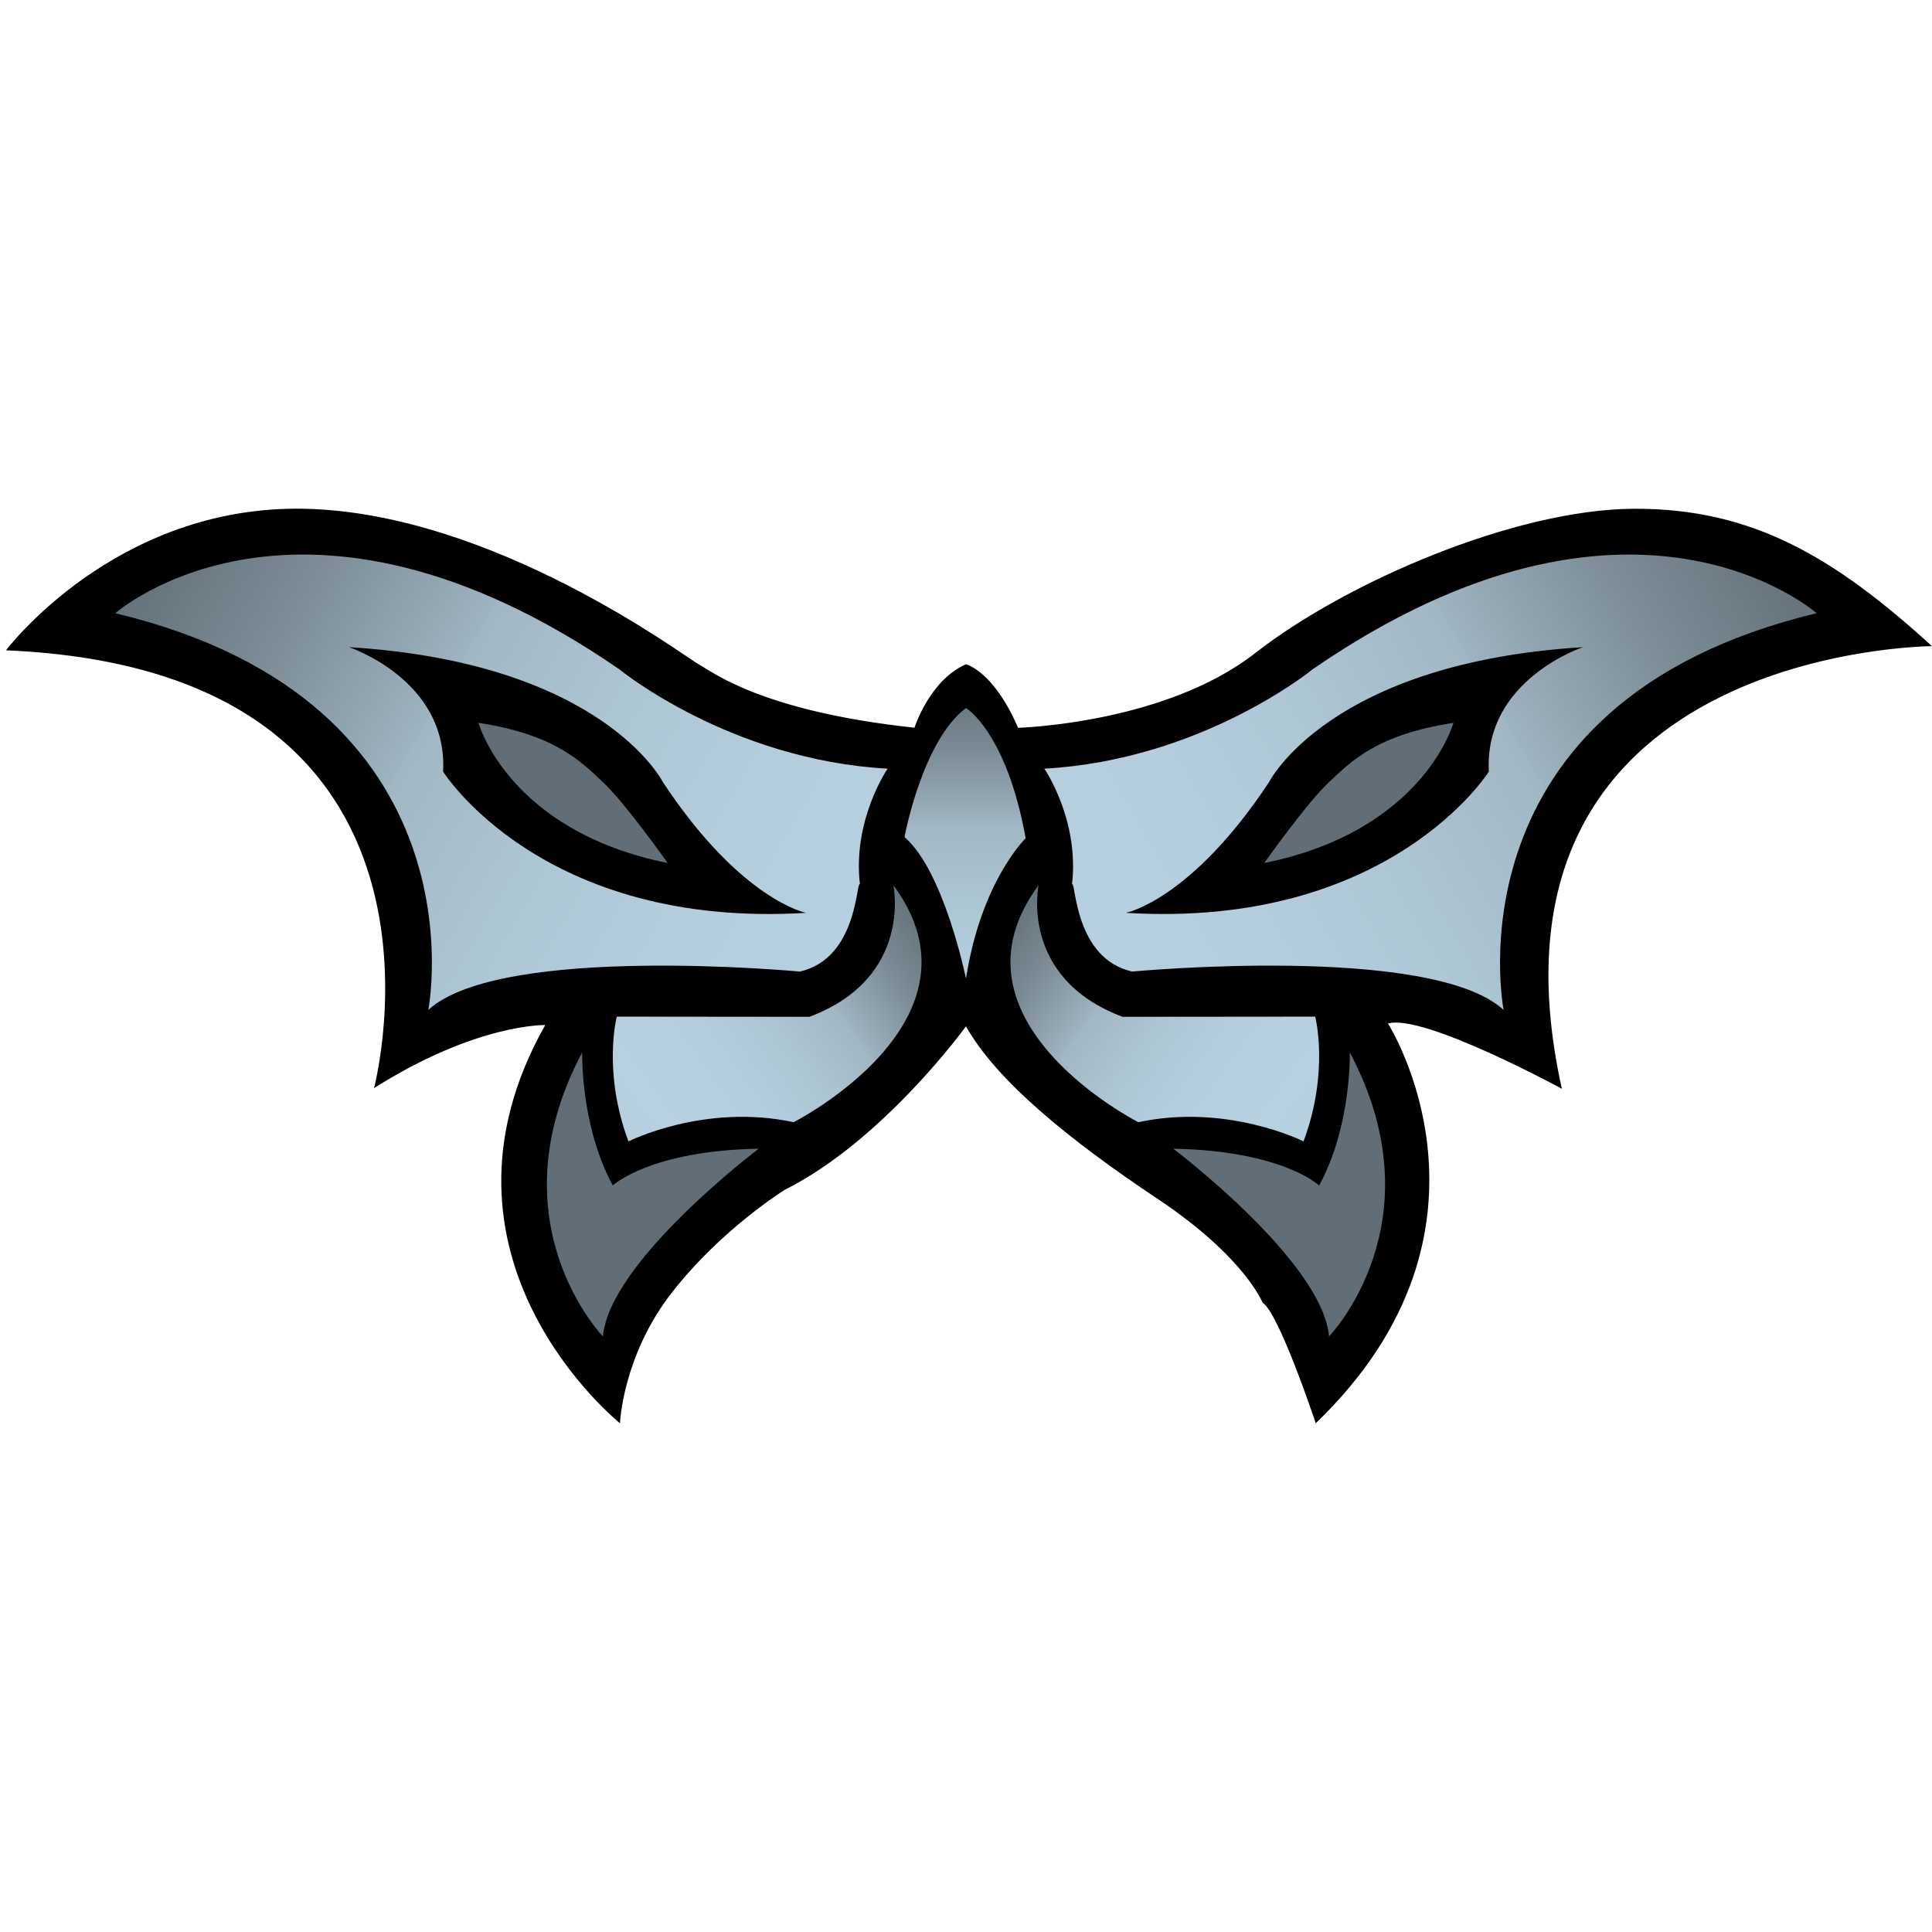
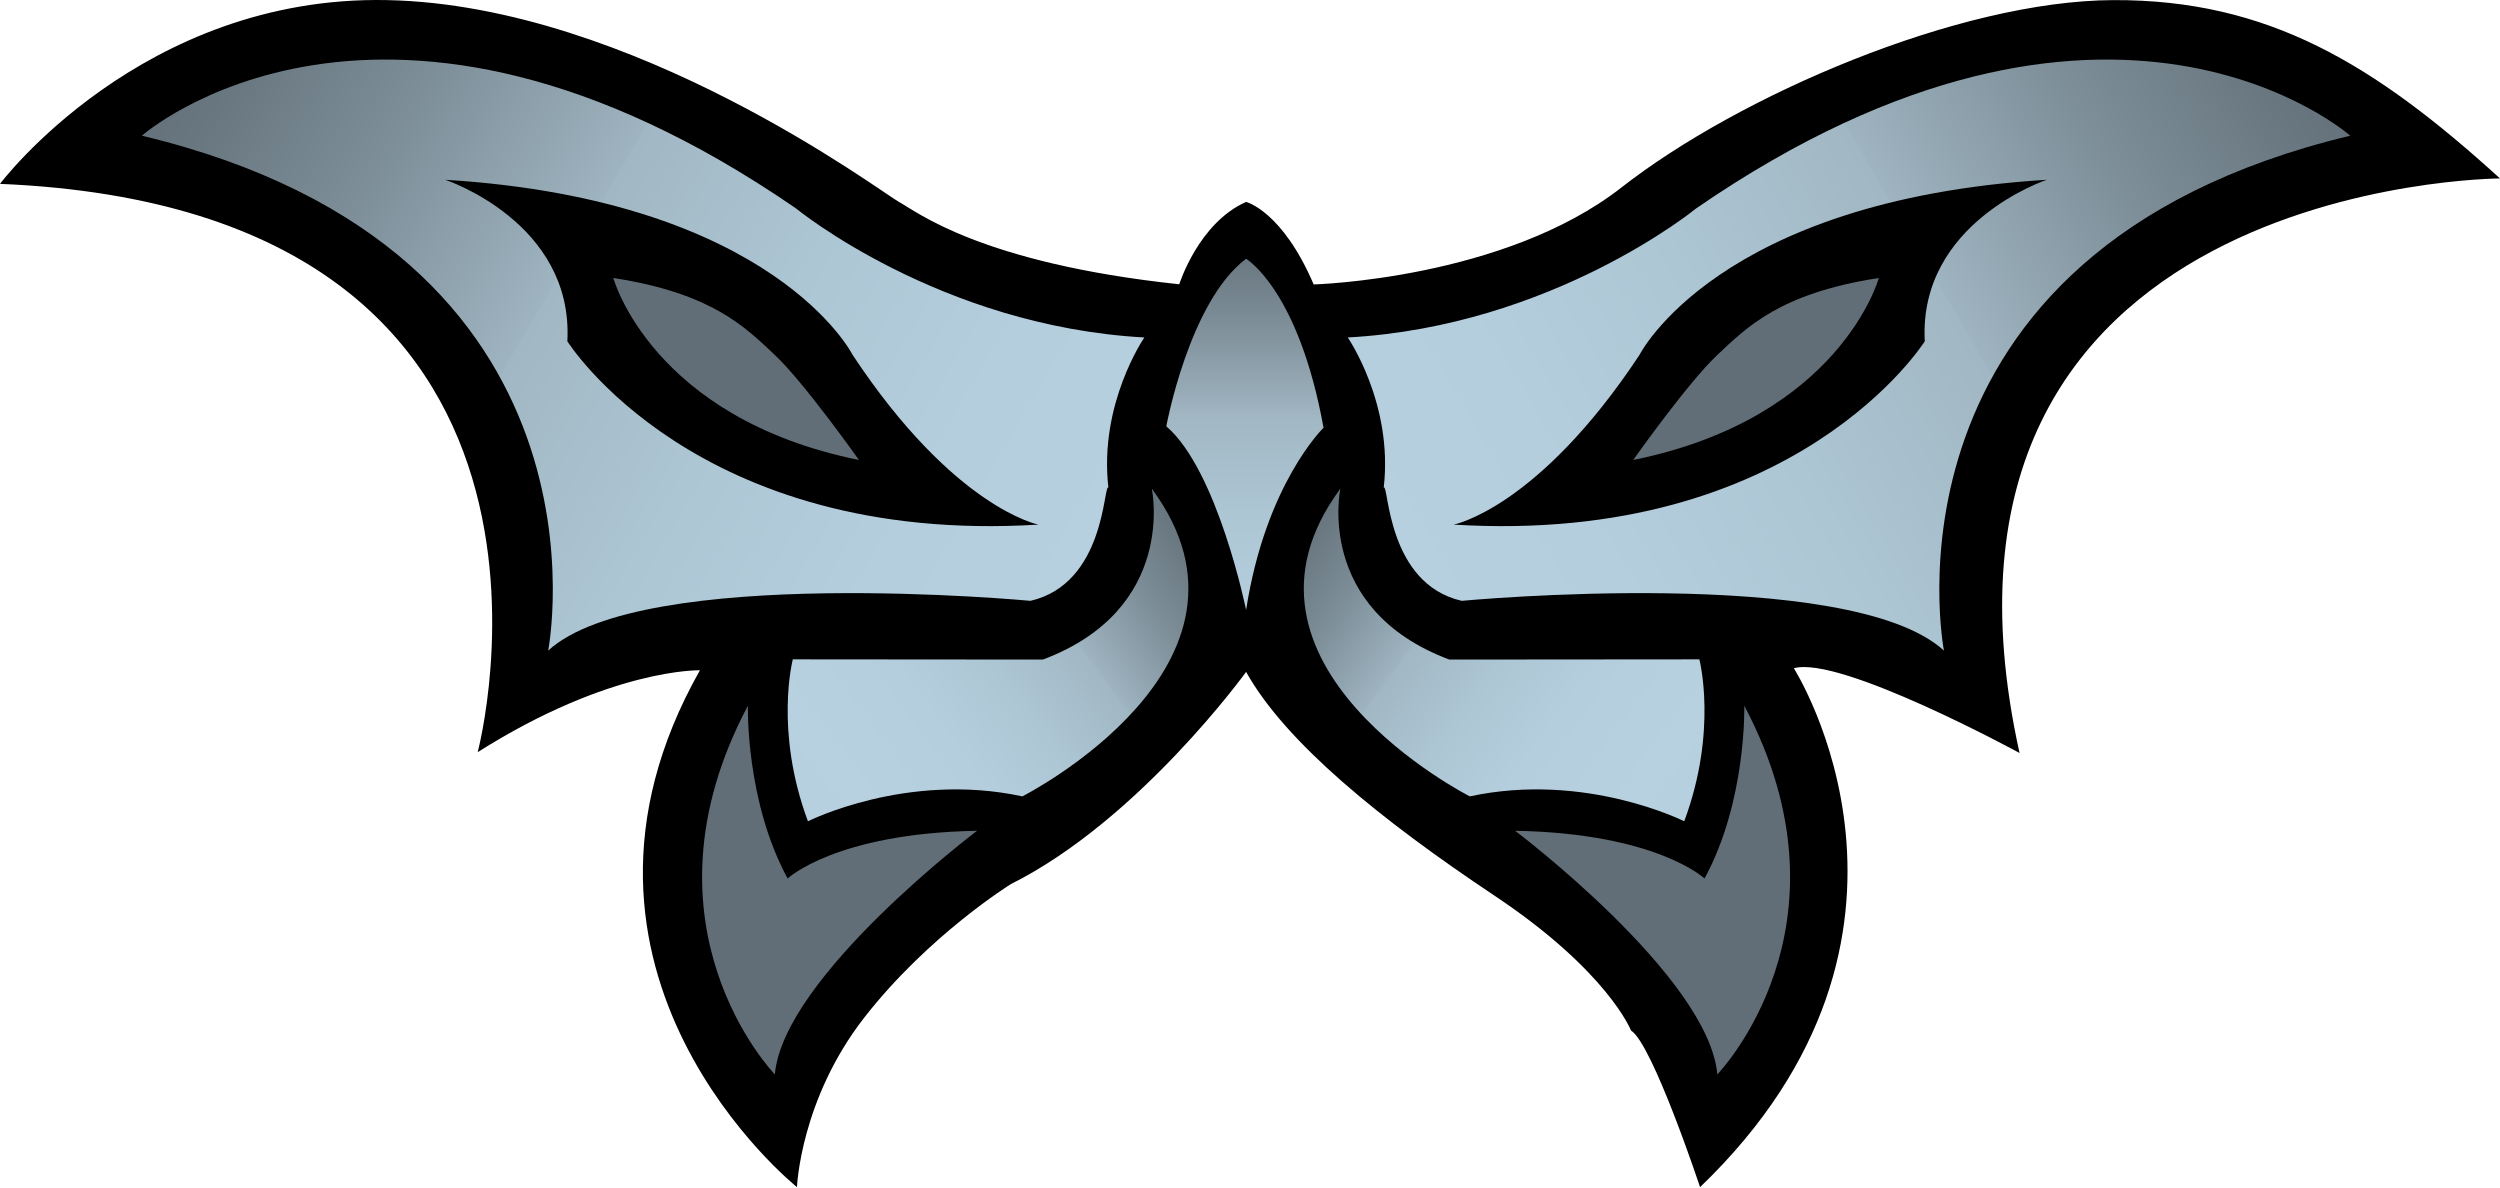
- <svg xmlns="http://www.w3.org/2000/svg" width="100%" height="100%" viewBox="0 0 1000 1000" version="1.1" xml:space="preserve" style="fill-rule:evenodd;clip-rule:evenodd;stroke-linejoin:round;stroke-miterlimit:2;">
-   <g transform="matrix(1,0,0,1,-1208,0)">
-     <g id="U" transform="matrix(1,0,0,1,-0.333333,0)">
-       <rect x="1208.33" y="0" width="1000" height="1000" style="fill:none;" />
-       <g transform="matrix(1,0,0,1,-2415.67,0)">
-         <path d="M3817.59,563.224C3817.59,563.224 3875.16,347.042 3627.11,336.609C3627.11,336.609 3683.64,261.257 3781.64,263.333C3879.64,265.41 3978.69,340.1 3985.58,343.808C3992.47,347.516 4017.89,368.175 4097.35,376.65C4097.35,376.65 4105,352.2 4124,343.808C4124,343.808 4138.37,347.341 4150.95,376.713C4150.95,376.713 4226.9,374.632 4273.68,338.047C4320.47,301.462 4408.03,263.589 4469.8,263.333C4531.58,263.078 4573.88,288.867 4624,334.449C4624,334.449 4381.86,335.373 4432.42,563.554C4432.42,563.554 4360.79,524.52 4342.42,529.768C4342.42,529.768 4409.98,635.783 4305.03,736.667C4305.03,736.667 4286.01,679.466 4277.48,674.219C4277.48,674.219 4268.3,650.604 4223.04,620.431C4177.78,590.257 4139.76,559.427 4124,531.221C4124,531.221 4081.35,590.257 4030.19,615.839C4030.19,615.839 3997.39,636.173 3971.81,668.971C3946.22,701.768 3944.91,736.667 3944.91,736.667C3944.91,736.667 3837.99,651.26 3906.21,530.565C3906.21,530.565 3870.66,529.632 3817.59,563.224Z" />
-       </g>
-       <g transform="matrix(1,0,0,1,-2416,0)">
-         <g transform="matrix(1,0,0,1,0.333333,0)">
-           <path d="M3845.7,522.713C3845.7,522.713 3876.81,363.626 3683.69,317.406C3683.69,317.406 3779.29,232.606 3944.54,346.419C3944.54,346.419 4001.77,393.359 4083.43,397.86C4083.43,397.86 4065.23,424.223 4069.08,457.66C4067.05,456.439 4067.84,496.018 4038,502.876C4038,502.876 3883.38,488.28 3845.7,522.713ZM3804.64,334.974C3804.64,334.974 3855.88,351.885 3853.34,399.372C3853.34,399.372 3904.38,480.875 4041.21,472.483C4041.21,472.483 4007.64,466.07 3967.14,404.876C3967.14,404.876 3936.22,343.05 3804.64,334.974Z" style="fill:url(#_Linear1);" />
-         </g>
-         <g transform="matrix(1,0,0,1,0.333333,0)">
-           <path d="M3871.67,374.142C3871.67,374.142 3886.89,429.959 3969.6,446.704C3969.6,446.704 3947.78,415.82 3936.11,404.876C3924.44,393.932 3911.25,380.231 3871.67,374.142Z" style="fill:url(#_Linear2);" />
-         </g>
-       </g>
-       <g transform="matrix(-1,0,0,1,5832.63,0)">
-         <g transform="matrix(1,0,0,1,0.333333,0)">
-           <path d="M3845.7,522.713C3845.7,522.713 3876.81,363.626 3683.69,317.406C3683.69,317.406 3779.29,232.606 3944.54,346.419C3944.54,346.419 4001.77,393.359 4083.43,397.86C4083.43,397.86 4065.23,424.223 4069.08,457.66C4067.05,456.439 4067.84,496.018 4038,502.876C4038,502.876 3883.38,488.28 3845.7,522.713ZM3804.64,334.974C3804.64,334.974 3855.88,351.885 3853.34,399.372C3853.34,399.372 3904.38,480.875 4041.21,472.483C4041.21,472.483 4007.64,466.07 3967.14,404.876C3967.14,404.876 3936.22,343.05 3804.64,334.974Z" style="fill:url(#_Linear3);" />
-         </g>
-         <g transform="matrix(1,0,0,1,0.333333,0)">
-           <path d="M3871.67,374.142C3871.67,374.142 3886.89,429.959 3969.6,446.704C3969.6,446.704 3947.78,415.82 3936.11,404.876C3924.44,393.932 3911.25,380.231 3871.67,374.142Z" style="fill:rgb(98,110,119);" />
-         </g>
-       </g>
-       <g transform="matrix(1,0,0,1,-2415.67,0)">
-         <path d="M4092.18,433.282C4092.18,433.282 4101.32,383.47 4124,366.475C4124,366.475 4144.92,378.782 4154.88,433.868C4154.88,433.868 4131.8,456.136 4124,506.534C4124,506.534 4112.69,450.862 4092.18,433.282Z" style="fill:url(#_Linear4);" />
-       </g>
-       <g transform="matrix(1,0,0,1,-2415.67,0)">
-         <path d="M3943.25,526.212C3943.25,526.212 3935.8,554.595 3949.28,590.783C3949.28,590.783 3988.66,570.915 4034.78,580.849C4034.78,580.849 4138.36,528.332 4086.4,458.162C4086.4,458.162 4096.73,506.114 4042.97,526.298L3943.25,526.212Z" style="fill:url(#_Linear5);" />
-       </g>
-       <g transform="matrix(-1,0,0,1,5832.32,0)">
-         <path d="M3943.25,526.212C3943.25,526.212 3935.8,554.595 3949.28,590.783C3949.28,590.783 3988.66,570.915 4034.78,580.849C4034.78,580.849 4138.36,528.332 4086.4,458.162C4086.4,458.162 4096.73,506.114 4042.97,526.298L3943.25,526.212Z" style="fill:url(#_Linear6);" />
-       </g>
-       <g transform="matrix(1,0,0,1,-2415.67,0)">
-         <path d="M3936.08,691.718C3936.08,691.718 3878.72,632.692 3925.33,544.712C3925.33,544.712 3924.34,582.674 3941.19,613.599C3941.19,613.599 3960.27,595.57 4016.71,594.575C4016.71,594.575 3939.5,652.797 3936.08,691.718Z" style="fill:rgb(98,110,119);" />
-       </g>
-       <g transform="matrix(-1,0,0,1,5832.32,0)">
-         <path d="M3936.08,691.718C3936.08,691.718 3878.72,632.692 3925.33,544.712C3925.33,544.712 3924.34,582.674 3941.19,613.599C3941.19,613.599 3960.27,595.57 4016.71,594.575C4016.71,594.575 3939.5,652.797 3936.08,691.718Z" style="fill:rgb(98,110,119);" />
-       </g>
+ <svg xmlns="http://www.w3.org/2000/svg" xmlns:xlink="http://www.w3.org/1999/xlink" id="Layer_2" width="610.097" height="289.706" viewBox="0 0 610.097 289.706">
+   <defs>
+     <style>.cls-1{fill:url(#linear-gradient-3);}.cls-1,.cls-2,.cls-3,.cls-4,.cls-5,.cls-6,.cls-7,.cls-8{fill-rule:evenodd;}.cls-2{fill:url(#linear-gradient-5);}.cls-3{fill:url(#linear-gradient-2);}.cls-4{fill:#626e77;}.cls-5{fill:url(#linear-gradient-6);}.cls-6{fill:url(#linear-gradient-4);}.cls-8{fill:url(#linear-gradient);}</style>
+     <linearGradient id="linear-gradient" x1="-1.901" y1="540.826" x2="-.901" y2="540.826" gradientTransform="translate(-151293.158 272902.307) rotate(29.21101) scale(576.9469 -576.9469)" gradientUnits="userSpaceOnUse">
+       <stop offset="0" stop-color="#626e77" />
+       <stop offset=".04" stop-color="#697780" />
+       <stop offset=".11" stop-color="#7d8e98" />
+       <stop offset=".2" stop-color="#9eb4c0" />
+       <stop offset=".2" stop-color="#a1b7c3" />
+       <stop offset=".29" stop-color="#adc6d4" />
+       <stop offset=".38" stop-color="#b5cede" />
+       <stop offset=".5" stop-color="#b7d1e1" />
+       <stop offset=".62" stop-color="#b5cede" />
+       <stop offset=".71" stop-color="#adc6d4" />
+       <stop offset=".8" stop-color="#a1b7c3" />
+       <stop offset=".8" stop-color="#a0b6c2" />
+       <stop offset=".85" stop-color="#8b9da8" />
+       <stop offset=".91" stop-color="#74838d" />
+       <stop offset=".96" stop-color="#67747d" />
+       <stop offset="1" stop-color="#626e77" />
+     </linearGradient>
+     <linearGradient id="linear-gradient-2" x1="-1.901" y1="540.866" x2="-.901" y2="540.866" gradientTransform="translate(263.6358 24108.592) scale(59.93475 -44.40758)" gradientUnits="userSpaceOnUse">
+       <stop offset="0" stop-color="#626e77" />
+       <stop offset="1" stop-color="#626e77" />
+     </linearGradient>
+     <linearGradient id="linear-gradient-3" gradientTransform="translate(151901.333 272902.307) rotate(150.789) scale(576.9469)" xlink:href="#linear-gradient" />
+     <linearGradient id="linear-gradient-4" y1="540.87" y2="540.87" gradientTransform="translate(145627.482 473.9855) rotate(-89.73596) scale(268.6855 -268.6855)" xlink:href="#linear-gradient" />
+     <linearGradient id="linear-gradient-5" y1="540.909" y2="540.909" gradientTransform="translate(-69153.362 -95783.418) rotate(144.2934) scale(218.9131 -218.9131)" xlink:href="#linear-gradient" />
+     <linearGradient id="linear-gradient-6" y1="540.909" y2="540.909" gradientTransform="translate(69761.549 -95783.418) rotate(35.70664) scale(218.9131)" xlink:href="#linear-gradient" />
+   </defs>
+   <g id="Layer_1-2">
+     <g id="U">
+       <path class="cls-7" d="M116.574,183.559S151.806,51.256,0,44.871C0,44.871,34.596-1.245,94.572.026c59.976,1.271,120.595,46.981,124.811,49.251,4.217,2.269,19.774,14.913,68.403,20.099,0,0,4.682-14.963,16.31-20.099,0,0,8.795,2.162,16.494,20.138,0,0,46.481-1.274,75.111-23.664C424.336,23.361,477.923.182,515.726.026c37.81-.156,63.697,15.627,94.371,43.523,0,0-148.19.565-117.247,140.212,0,0-43.837-23.889-55.08-20.677,0,0,41.347,64.881-22.883,126.622,0,0-11.64-35.007-16.86-38.218,0,0-5.618-14.452-33.317-32.918-27.699-18.466-50.968-37.334-60.612-54.597,0,0-26.102,36.13-57.412,51.786,0,0-20.074,12.444-35.728,32.517-15.661,20.072-16.463,41.43-16.463,41.43,0,0-65.435-52.269-23.684-126.134,0,0-21.757-.571-54.235,19.987Z" />
+       <path class="cls-8" d="M133.779,158.766s19.039-97.361-99.15-125.648c0,0,58.507-51.898,159.64,17.756,0,0,35.025,28.727,85.001,31.482,0,0-11.138,16.134-8.782,36.598-1.242-.747-.759,23.475-19.021,27.672,0,0-94.628-8.933-117.688,12.14ZM108.65,43.87s31.359,10.35,29.805,39.412c0,0,31.236,49.88,114.976,44.744,0,0-20.545-3.925-45.331-41.375,0,0-18.923-37.838-99.45-42.78Z" />
+       <path class="cls-3" d="M149.673,67.841s9.315,34.16,59.933,44.408c0,0-13.354-18.901-20.496-25.599-7.142-6.698-15.214-15.083-39.437-18.809Z" />
+       <path class="cls-1" d="M474.396,158.766s-19.039-97.361,99.15-125.648c0,0-58.507-51.898-159.64,17.756,0,0-35.025,28.727-85.001,31.482,0,0,11.138,16.134,8.782,36.598,1.242-.747.759,23.475,19.021,27.672,0,0,94.628-8.933,117.688,12.14ZM499.524,43.87s-31.359,10.35-29.805,39.412c0,0-31.236,49.88-114.976,44.744,0,0,20.545-3.925,45.331-41.375,0,0,18.923-37.838,99.45-42.78Z" />
+       <path class="cls-4" d="M458.502,67.841s-9.315,34.16-59.933,44.408c0,0,13.354-18.901,20.496-25.599,7.142-6.698,15.214-15.083,39.437-18.809Z" />
+       <path class="cls-6" d="M284.623,104.035s5.594-30.485,19.474-40.886c0,0,12.803,7.532,18.898,41.245,0,0-14.125,13.628-18.898,44.472,0,0-6.922-34.071-19.474-44.83Z" />
+       <path class="cls-2" d="M193.478,160.908s-4.559,17.37,3.69,39.517c0,0,24.1-12.159,52.326-6.08,0,0,63.391-32.14,31.591-75.084,0,0,6.322,29.347-26.579,41.699l-61.029-.053Z" />
+       <path class="cls-5" d="M414.709,160.908s4.559,17.37-3.69,39.517c0,0-24.1-12.159-52.326-6.08,0,0-63.391-32.14-31.591-75.084,0,0-6.322,29.347,26.579,41.699l61.029-.053Z" />
+       <path class="cls-4" d="M189.09,262.197s-35.104-36.124-6.579-89.968c0,0-.606,23.233,9.706,42.159,0,0,11.677-11.034,46.218-11.643,0,0-47.252,35.632-49.345,59.452Z" />
+       <path class="cls-4" d="M419.097,262.197s35.104-36.124,6.579-89.968c0,0,.606,23.233-9.706,42.159,0,0-11.677-11.034-46.218-11.643,0,0,47.252,35.632,49.345,59.452Z" />
    </g>
  </g>
-   <defs>
-     <linearGradient id="_Linear1" x1="0" y1="0" x2="1" y2="0" gradientUnits="userSpaceOnUse" gradientTransform="matrix(822.836,460.075,-460.075,822.836,3690.4,263.291)">
-       <stop offset="0" style="stop-color:rgb(98,110,119);stop-opacity:1" />
-       <stop offset="0.04" style="stop-color:rgb(105,119,128);stop-opacity:1" />
-       <stop offset="0.11" style="stop-color:rgb(125,142,152);stop-opacity:1" />
-       <stop offset="0.2" style="stop-color:rgb(158,180,192);stop-opacity:1" />
-       <stop offset="0.2" style="stop-color:rgb(161,183,195);stop-opacity:1" />
-       <stop offset="0.29" style="stop-color:rgb(173,198,212);stop-opacity:1" />
-       <stop offset="0.38" style="stop-color:rgb(181,206,222);stop-opacity:1" />
-       <stop offset="0.5" style="stop-color:rgb(183,209,225);stop-opacity:1" />
-       <stop offset="0.62" style="stop-color:rgb(181,206,222);stop-opacity:1" />
-       <stop offset="0.71" style="stop-color:rgb(173,198,212);stop-opacity:1" />
-       <stop offset="0.8" style="stop-color:rgb(161,183,195);stop-opacity:1" />
-       <stop offset="0.8" style="stop-color:rgb(160,182,194);stop-opacity:1" />
-       <stop offset="0.85" style="stop-color:rgb(139,157,168);stop-opacity:1" />
-       <stop offset="0.91" style="stop-color:rgb(116,131,141);stop-opacity:1" />
-       <stop offset="0.96" style="stop-color:rgb(103,116,125);stop-opacity:1" />
-       <stop offset="1" style="stop-color:rgb(98,110,119);stop-opacity:1" />
-     </linearGradient>
-     <linearGradient id="_Linear2" x1="0" y1="0" x2="1" y2="0" gradientUnits="userSpaceOnUse" gradientTransform="matrix(97.9326,0,0,72.5614,3871.67,410.423)">
-       <stop offset="0" style="stop-color:rgb(98,110,119);stop-opacity:1" />
-       <stop offset="1" style="stop-color:rgb(98,110,119);stop-opacity:1" />
-     </linearGradient>
-     <linearGradient id="_Linear3" x1="0" y1="0" x2="1" y2="0" gradientUnits="userSpaceOnUse" gradientTransform="matrix(822.836,460.075,-460.075,822.836,3690.4,263.291)">
-       <stop offset="0" style="stop-color:rgb(98,110,119);stop-opacity:1" />
-       <stop offset="0.04" style="stop-color:rgb(105,119,128);stop-opacity:1" />
-       <stop offset="0.11" style="stop-color:rgb(125,142,152);stop-opacity:1" />
-       <stop offset="0.2" style="stop-color:rgb(158,180,192);stop-opacity:1" />
-       <stop offset="0.2" style="stop-color:rgb(161,183,195);stop-opacity:1" />
-       <stop offset="0.29" style="stop-color:rgb(173,198,212);stop-opacity:1" />
-       <stop offset="0.38" style="stop-color:rgb(181,206,222);stop-opacity:1" />
-       <stop offset="0.5" style="stop-color:rgb(183,209,225);stop-opacity:1" />
-       <stop offset="0.62" style="stop-color:rgb(181,206,222);stop-opacity:1" />
-       <stop offset="0.71" style="stop-color:rgb(173,198,212);stop-opacity:1" />
-       <stop offset="0.8" style="stop-color:rgb(161,183,195);stop-opacity:1" />
-       <stop offset="0.8" style="stop-color:rgb(160,182,194);stop-opacity:1" />
-       <stop offset="0.85" style="stop-color:rgb(139,157,168);stop-opacity:1" />
-       <stop offset="0.91" style="stop-color:rgb(116,131,141);stop-opacity:1" />
-       <stop offset="0.96" style="stop-color:rgb(103,116,125);stop-opacity:1" />
-       <stop offset="1" style="stop-color:rgb(98,110,119);stop-opacity:1" />
-     </linearGradient>
-     <linearGradient id="_Linear4" x1="0" y1="0" x2="1" y2="0" gradientUnits="userSpaceOnUse" gradientTransform="matrix(2.02322,-439.024,439.024,2.02322,4123.53,778.269)">
-       <stop offset="0" style="stop-color:rgb(98,110,119);stop-opacity:1" />
-       <stop offset="0.04" style="stop-color:rgb(105,119,128);stop-opacity:1" />
-       <stop offset="0.11" style="stop-color:rgb(125,142,152);stop-opacity:1" />
-       <stop offset="0.2" style="stop-color:rgb(158,180,192);stop-opacity:1" />
-       <stop offset="0.2" style="stop-color:rgb(161,183,195);stop-opacity:1" />
-       <stop offset="0.29" style="stop-color:rgb(173,198,212);stop-opacity:1" />
-       <stop offset="0.38" style="stop-color:rgb(181,206,222);stop-opacity:1" />
-       <stop offset="0.5" style="stop-color:rgb(183,209,225);stop-opacity:1" />
-       <stop offset="0.62" style="stop-color:rgb(181,206,222);stop-opacity:1" />
-       <stop offset="0.71" style="stop-color:rgb(173,198,212);stop-opacity:1" />
-       <stop offset="0.8" style="stop-color:rgb(161,183,195);stop-opacity:1" />
-       <stop offset="0.8" style="stop-color:rgb(160,182,194);stop-opacity:1" />
-       <stop offset="0.85" style="stop-color:rgb(139,157,168);stop-opacity:1" />
-       <stop offset="0.91" style="stop-color:rgb(116,131,141);stop-opacity:1" />
-       <stop offset="0.96" style="stop-color:rgb(103,116,125);stop-opacity:1" />
-       <stop offset="1" style="stop-color:rgb(98,110,119);stop-opacity:1" />
-     </linearGradient>
-     <linearGradient id="_Linear5" x1="0" y1="0" x2="1" y2="0" gradientUnits="userSpaceOnUse" gradientTransform="matrix(-290.459,208.767,-208.767,-290.459,4098.68,456.874)">
-       <stop offset="0" style="stop-color:rgb(98,110,119);stop-opacity:1" />
-       <stop offset="0.04" style="stop-color:rgb(105,119,128);stop-opacity:1" />
-       <stop offset="0.11" style="stop-color:rgb(125,142,152);stop-opacity:1" />
-       <stop offset="0.2" style="stop-color:rgb(158,180,192);stop-opacity:1" />
-       <stop offset="0.2" style="stop-color:rgb(161,183,195);stop-opacity:1" />
-       <stop offset="0.29" style="stop-color:rgb(173,198,212);stop-opacity:1" />
-       <stop offset="0.38" style="stop-color:rgb(181,206,222);stop-opacity:1" />
-       <stop offset="0.5" style="stop-color:rgb(183,209,225);stop-opacity:1" />
-       <stop offset="0.62" style="stop-color:rgb(181,206,222);stop-opacity:1" />
-       <stop offset="0.71" style="stop-color:rgb(173,198,212);stop-opacity:1" />
-       <stop offset="0.8" style="stop-color:rgb(161,183,195);stop-opacity:1" />
-       <stop offset="0.8" style="stop-color:rgb(160,182,194);stop-opacity:1" />
-       <stop offset="0.85" style="stop-color:rgb(139,157,168);stop-opacity:1" />
-       <stop offset="0.91" style="stop-color:rgb(116,131,141);stop-opacity:1" />
-       <stop offset="0.96" style="stop-color:rgb(103,116,125);stop-opacity:1" />
-       <stop offset="1" style="stop-color:rgb(98,110,119);stop-opacity:1" />
-     </linearGradient>
-     <linearGradient id="_Linear6" x1="0" y1="0" x2="1" y2="0" gradientUnits="userSpaceOnUse" gradientTransform="matrix(-290.459,208.767,-208.767,-290.459,4098.68,456.874)">
-       <stop offset="0" style="stop-color:rgb(98,110,119);stop-opacity:1" />
-       <stop offset="0.04" style="stop-color:rgb(105,119,128);stop-opacity:1" />
-       <stop offset="0.11" style="stop-color:rgb(125,142,152);stop-opacity:1" />
-       <stop offset="0.2" style="stop-color:rgb(158,180,192);stop-opacity:1" />
-       <stop offset="0.2" style="stop-color:rgb(161,183,195);stop-opacity:1" />
-       <stop offset="0.29" style="stop-color:rgb(173,198,212);stop-opacity:1" />
-       <stop offset="0.38" style="stop-color:rgb(181,206,222);stop-opacity:1" />
-       <stop offset="0.5" style="stop-color:rgb(183,209,225);stop-opacity:1" />
-       <stop offset="0.62" style="stop-color:rgb(181,206,222);stop-opacity:1" />
-       <stop offset="0.71" style="stop-color:rgb(173,198,212);stop-opacity:1" />
-       <stop offset="0.8" style="stop-color:rgb(161,183,195);stop-opacity:1" />
-       <stop offset="0.8" style="stop-color:rgb(160,182,194);stop-opacity:1" />
-       <stop offset="0.85" style="stop-color:rgb(139,157,168);stop-opacity:1" />
-       <stop offset="0.91" style="stop-color:rgb(116,131,141);stop-opacity:1" />
-       <stop offset="0.96" style="stop-color:rgb(103,116,125);stop-opacity:1" />
-       <stop offset="1" style="stop-color:rgb(98,110,119);stop-opacity:1" />
-     </linearGradient>
-   </defs>
</svg>
